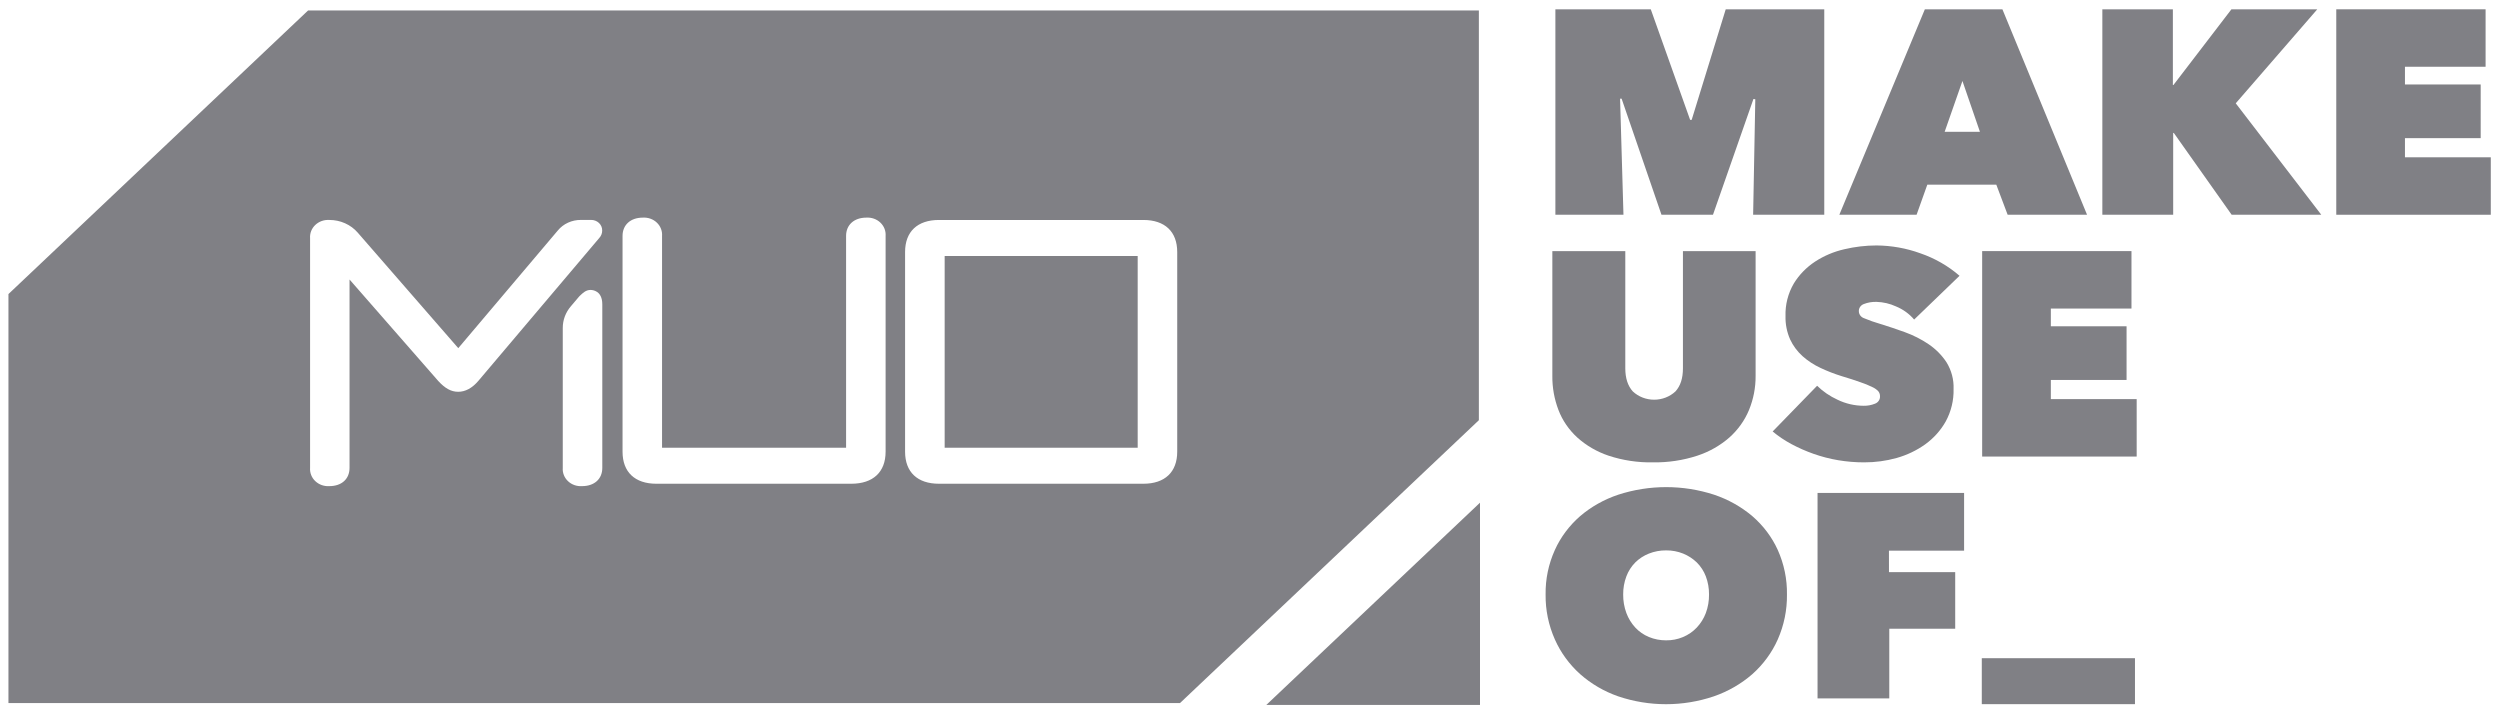
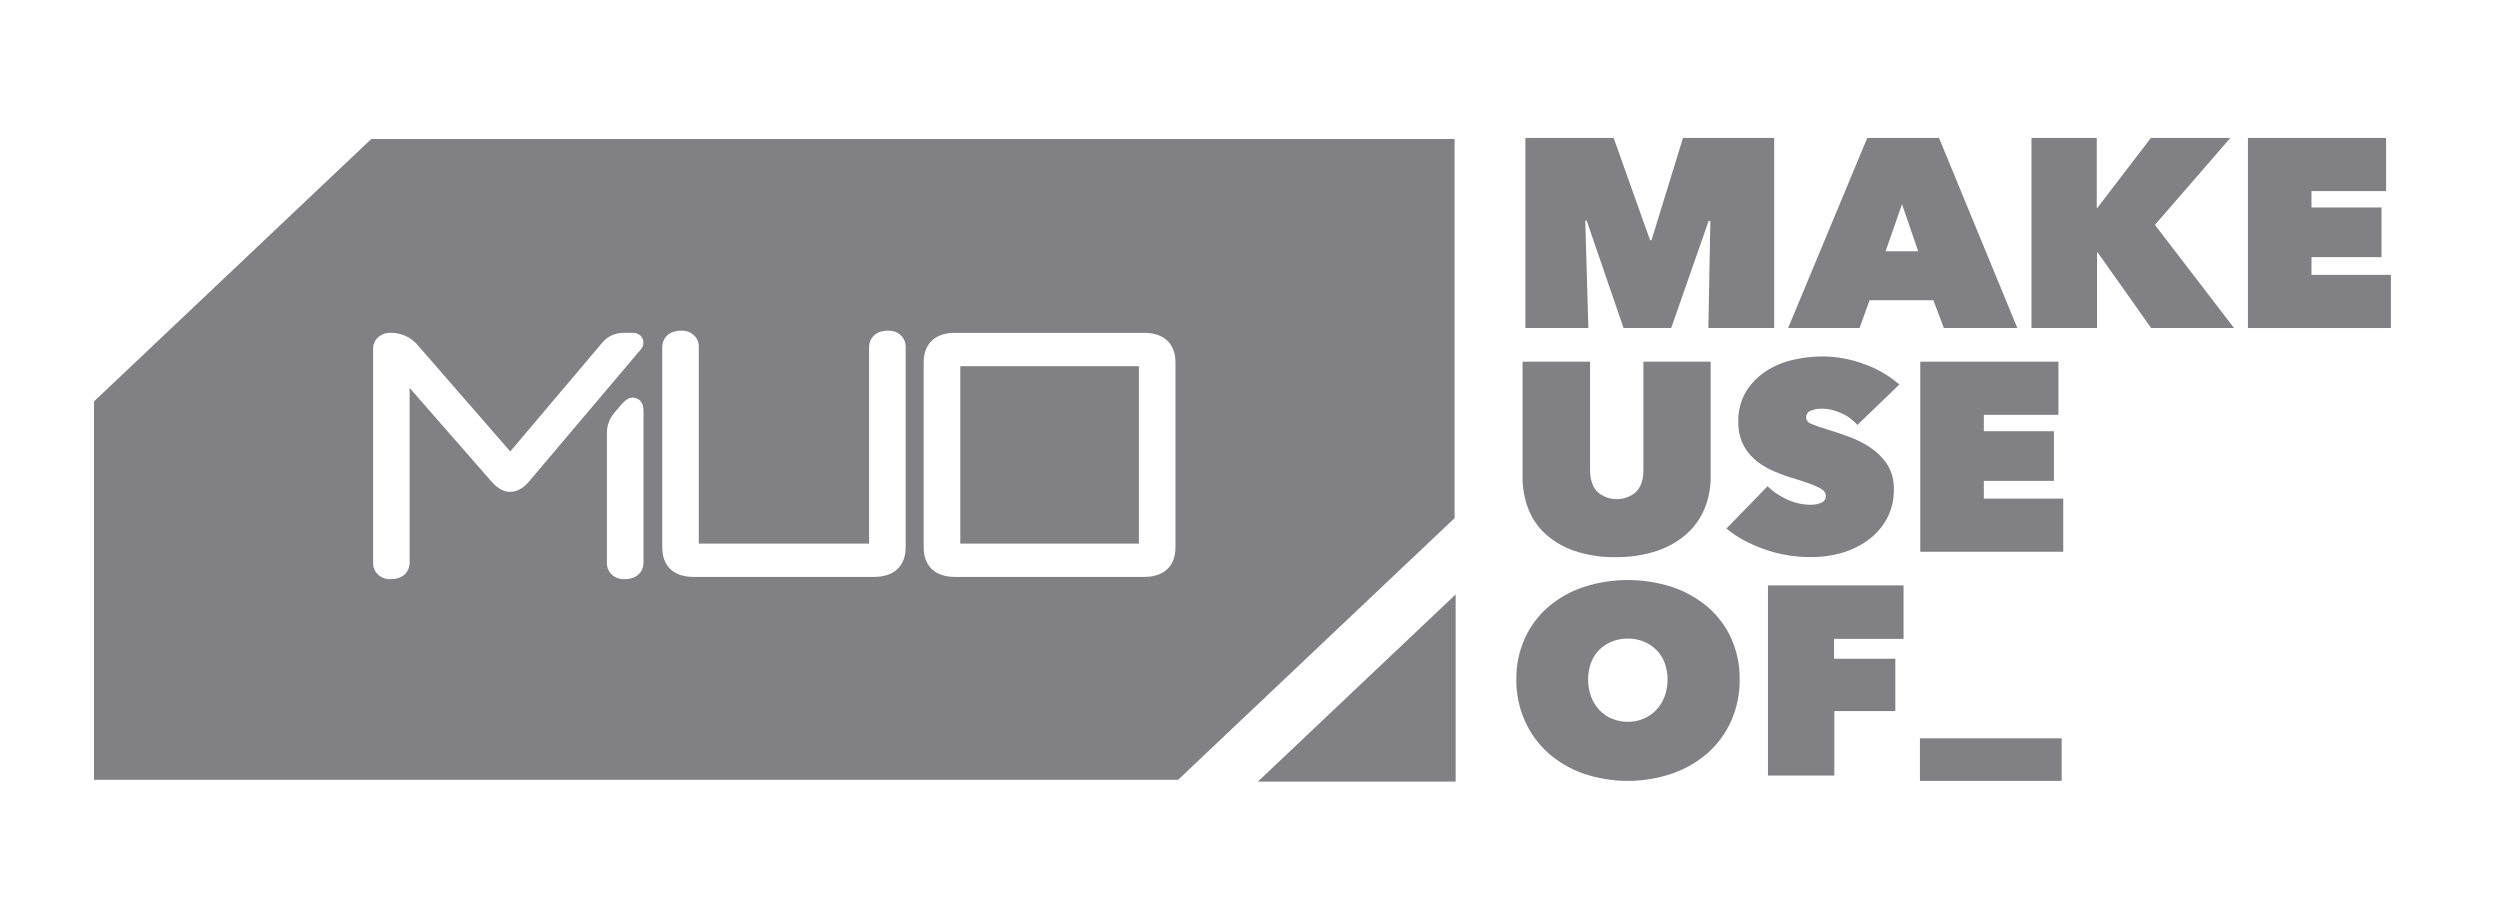
- <svg xmlns="http://www.w3.org/2000/svg" width="161" height="46" viewBox="0 0 161 46" fill="none">
-   <path d="M104.333 6.355L104.551 13.83H100.167V0.599H106.31L108.844 7.72H108.944L111.137 0.599H117.483V13.83H112.902L113.041 6.392L112.922 6.374L110.316 13.83H106.999L104.432 6.355H104.333Z" fill="#808085" />
-   <path d="M123.961 0.599H128.955L134.406 13.83H129.292L128.562 11.892H124.119L123.428 13.83H118.453L123.961 0.599ZM126.381 5.215L125.236 8.487H127.507L126.381 5.215Z" fill="#808085" />
-   <path d="M139.993 8.561H139.953V13.83H135.391V0.599H139.933V5.476H139.968L143.704 0.599H149.233L143.982 6.653L149.49 13.83H143.719L139.993 8.561Z" fill="#808085" />
-   <path d="M150.456 0.599H160.072V4.299H154.879V5.44H159.756V8.897H154.879V10.13H160.407V13.83H150.456V0.599Z" fill="#808085" />
-   <path d="M106.447 29.776C105.476 29.794 104.51 29.649 103.593 29.346C102.839 29.093 102.15 28.692 101.57 28.169C101.033 27.675 100.621 27.073 100.366 26.407C100.097 25.702 99.963 24.957 99.971 24.207V16.171H104.669V23.721C104.669 24.356 104.831 24.852 105.153 25.208C105.519 25.55 106.012 25.741 106.526 25.741C107.04 25.741 107.533 25.55 107.899 25.208C108.222 24.855 108.382 24.36 108.381 23.721V16.171H113.061V24.207C113.067 24.958 112.923 25.703 112.636 26.404C112.36 27.071 111.931 27.672 111.382 28.166C110.787 28.689 110.085 29.089 109.319 29.342C108.396 29.645 107.424 29.792 106.447 29.776Z" fill="#808085" />
-   <path d="M120.051 29.776C119.489 29.777 118.928 29.73 118.375 29.637C117.837 29.546 117.308 29.409 116.795 29.228C116.301 29.053 115.822 28.843 115.363 28.597C114.934 28.366 114.531 28.095 114.159 27.787L117.022 24.843C117.4 25.213 117.845 25.517 118.334 25.741C118.857 25.996 119.435 26.13 120.023 26.132C120.27 26.136 120.515 26.091 120.743 26C120.846 25.963 120.933 25.896 120.992 25.808C121.051 25.721 121.079 25.618 121.071 25.514C121.074 25.399 121.035 25.287 120.961 25.195C120.853 25.082 120.722 24.991 120.576 24.926C120.331 24.806 120.077 24.703 119.816 24.617C119.492 24.5 119.088 24.368 118.602 24.223C118.135 24.078 117.68 23.901 117.24 23.694C116.817 23.497 116.427 23.242 116.084 22.937C115.745 22.631 115.473 22.265 115.285 21.86C115.074 21.384 114.973 20.87 114.987 20.354C114.964 19.622 115.148 18.897 115.522 18.256C115.865 17.696 116.333 17.215 116.894 16.846C117.465 16.473 118.104 16.203 118.779 16.05C119.458 15.89 120.154 15.808 120.853 15.807C121.815 15.815 122.767 15.985 123.666 16.311C124.601 16.631 125.461 17.124 126.194 17.761L123.271 20.579C122.959 20.211 122.556 19.92 122.098 19.732C121.71 19.554 121.286 19.455 120.855 19.441C120.571 19.431 120.287 19.479 120.025 19.582C119.929 19.618 119.847 19.682 119.791 19.764C119.734 19.846 119.706 19.942 119.71 20.04C119.71 20.137 119.741 20.232 119.798 20.312C119.856 20.392 119.938 20.454 120.034 20.489C120.378 20.634 120.731 20.758 121.091 20.861C121.588 21.013 122.114 21.189 122.67 21.39C123.213 21.586 123.728 21.847 124.202 22.167C124.664 22.48 125.056 22.876 125.356 23.333C125.676 23.855 125.833 24.451 125.81 25.054C125.828 25.777 125.656 26.493 125.307 27.137C124.984 27.714 124.533 28.218 123.984 28.615C123.429 29.011 122.804 29.309 122.137 29.496C121.46 29.684 120.757 29.778 120.051 29.776Z" fill="#808085" />
-   <path d="M127.651 16.171H137.267V19.871H132.074V21.013H136.951V24.469H132.074V25.703H137.602V29.402H127.651V16.171Z" fill="#808085" />
-   <path d="M99.537 38.285C99.522 37.3 99.725 36.323 100.134 35.417C100.507 34.59 101.062 33.848 101.761 33.239C102.476 32.629 103.312 32.159 104.22 31.857C106.217 31.208 108.385 31.208 110.382 31.857C111.292 32.161 112.13 32.631 112.85 33.239C113.554 33.847 114.112 34.589 114.488 35.417C114.894 36.324 115.096 37.301 115.08 38.285C115.093 39.279 114.892 40.264 114.488 41.181C114.113 42.026 113.555 42.787 112.85 43.416C112.131 44.041 111.289 44.527 110.372 44.844C108.38 45.519 106.203 45.519 104.211 44.844C103.3 44.526 102.466 44.038 101.757 43.41C101.059 42.782 100.507 42.023 100.134 41.181C99.727 40.265 99.524 39.279 99.537 38.285ZM104.533 38.285C104.528 38.692 104.598 39.097 104.739 39.481C104.866 39.824 105.061 40.141 105.313 40.415C105.555 40.677 105.855 40.884 106.191 41.023C106.54 41.167 106.917 41.24 107.297 41.238C107.669 41.242 108.038 41.171 108.379 41.029C108.72 40.887 109.024 40.678 109.272 40.415C109.528 40.142 109.726 39.825 109.855 39.481C109.997 39.097 110.067 38.692 110.061 38.285C110.066 37.887 109.996 37.492 109.855 37.117C109.729 36.783 109.531 36.477 109.272 36.22C109.021 35.978 108.723 35.784 108.394 35.65C108.047 35.511 107.674 35.441 107.297 35.445C106.918 35.442 106.542 35.511 106.191 35.65C105.86 35.781 105.561 35.975 105.313 36.22C105.058 36.479 104.863 36.784 104.739 37.117C104.598 37.492 104.528 37.887 104.533 38.285Z" fill="#808085" />
-   <path d="M121.65 36.846H125.915V40.491H121.67V44.975H117.05V31.744H126.488V35.463H121.648L121.65 36.846Z" fill="#808085" />
-   <path d="M127.627 42.388H137.492V45.348H127.627V42.388Z" fill="#808085" />
-   <path d="M81.549 45.399H95.312V32.373L81.549 45.399Z" fill="#808085" />
-   <path fill-rule="evenodd" clip-rule="evenodd" d="M0.544 18.938L19.842 0.673H95.239V27.061L75.993 45.276H0.544V18.938ZM40.092 29.09C40.092 30.401 40.886 31.153 42.271 31.153H54.821C56.227 31.153 57.033 30.401 57.033 29.09V15.19C57.044 15.033 57.02 14.875 56.962 14.728C56.904 14.58 56.812 14.446 56.695 14.335C56.577 14.223 56.436 14.137 56.28 14.082C56.124 14.027 55.957 14.004 55.791 14.015C55 14.015 54.488 14.485 54.488 15.19V28.835H42.636V15.19C42.648 15.033 42.623 14.875 42.565 14.728C42.507 14.58 42.416 14.446 42.298 14.335C42.181 14.223 42.039 14.137 41.883 14.082C41.727 14.027 41.56 14.004 41.395 14.015C40.605 14.015 40.092 14.485 40.092 15.19V29.09ZM36.993 31.24C37.149 31.295 37.316 31.318 37.482 31.307C38.277 31.307 38.788 30.846 38.788 30.134V19.6C38.788 18.716 38.159 18.672 38.033 18.672C37.74 18.672 37.56 18.843 37.331 19.059L37.285 19.109L36.767 19.72C36.424 20.117 36.238 20.616 36.242 21.129V30.132C36.23 30.289 36.254 30.447 36.312 30.594C36.37 30.742 36.461 30.876 36.579 30.987C36.696 31.099 36.838 31.185 36.993 31.24ZM20.722 31.24C20.878 31.295 21.045 31.318 21.211 31.307H21.207C22.004 31.307 22.51 30.846 22.51 30.132V18L28.225 24.537C28.655 25.003 29.044 25.231 29.505 25.231C29.967 25.231 30.403 25 30.808 24.526L38.595 15.324C38.716 15.192 38.782 15.023 38.781 14.849C38.783 14.758 38.766 14.668 38.731 14.584C38.695 14.5 38.642 14.423 38.574 14.359C38.506 14.295 38.426 14.245 38.337 14.211C38.248 14.177 38.153 14.161 38.057 14.163H37.411C37.124 14.161 36.84 14.221 36.582 14.339C36.324 14.457 36.098 14.63 35.922 14.845L29.513 22.421L23.042 14.986C22.82 14.728 22.54 14.521 22.223 14.379C21.905 14.237 21.558 14.164 21.207 14.165C21.041 14.155 20.874 14.178 20.719 14.233C20.563 14.289 20.422 14.376 20.304 14.487C20.187 14.599 20.096 14.733 20.038 14.881C19.981 15.029 19.957 15.187 19.969 15.344V30.132C19.957 30.289 19.982 30.447 20.04 30.594C20.098 30.742 20.189 30.876 20.307 30.987C20.425 31.099 20.566 31.185 20.722 31.24ZM60.467 31.153C59.082 31.153 58.287 30.401 58.287 29.09V16.229C58.287 14.918 59.082 14.166 60.467 14.166H73.633C75.018 14.166 75.813 14.918 75.813 16.229V29.09C75.813 30.401 75.018 31.153 73.633 31.153H60.467ZM73.267 28.835V16.486H60.836V28.835H73.267Z" fill="#808085" />
+ <svg xmlns="http://www.w3.org/2000/svg" width="174" height="64" viewBox="0 0 174 64" fill="none">
+   <path d="M110.333 15.355L110.551 22.83H106.167V9.599H112.31L114.844 16.72H114.944L117.137 9.599H123.483V22.83H118.902L119.041 15.392L118.922 15.374L116.316 22.83H112.999L110.432 15.355H110.333Z" fill="#808085" />
+   <path d="M129.961 9.599H134.955L140.406 22.83H135.292L134.562 20.892H130.119L129.428 22.83H124.453L129.961 9.599ZM132.381 14.215L131.236 17.487H133.507L132.381 14.215Z" fill="#808085" />
+   <path d="M145.993 17.561H145.953V22.83H141.391V9.599H145.933V14.476H145.968L149.704 9.599H155.233L149.982 15.653L155.49 22.83H149.719L145.993 17.561Z" fill="#808085" />
+   <path d="M156.456 9.599H166.072V13.299H160.879V14.441H165.756V17.897H160.879V19.13H166.407V22.83H156.456V9.599Z" fill="#808085" />
+   <path d="M112.447 38.776C111.476 38.794 110.51 38.649 109.593 38.346C108.839 38.093 108.15 37.692 107.57 37.169C107.033 36.675 106.621 36.073 106.366 35.407C106.097 34.702 105.963 33.957 105.971 33.207V25.171H110.669V32.721C110.669 33.356 110.831 33.852 111.153 34.208C111.519 34.55 112.012 34.741 112.526 34.741C113.04 34.741 113.533 34.55 113.899 34.208C114.222 33.855 114.382 33.36 114.381 32.721V25.171H119.061V33.207C119.067 33.958 118.923 34.703 118.636 35.404C118.36 36.071 117.931 36.672 117.382 37.166C116.787 37.688 116.085 38.089 115.319 38.342C114.396 38.645 113.424 38.792 112.447 38.776Z" fill="#808085" />
+   <path d="M126.051 38.776C125.489 38.777 124.928 38.73 124.375 38.637C123.837 38.546 123.308 38.409 122.795 38.228C122.301 38.053 121.822 37.843 121.363 37.597C120.934 37.366 120.531 37.095 120.159 36.787L123.022 33.843C123.4 34.213 123.845 34.517 124.334 34.741C124.857 34.996 125.435 35.13 126.023 35.132C126.27 35.136 126.515 35.091 126.743 35C126.846 34.963 126.933 34.896 126.992 34.809C127.051 34.721 127.079 34.618 127.071 34.514C127.074 34.399 127.035 34.286 126.961 34.195C126.853 34.082 126.722 33.99 126.576 33.926C126.331 33.806 126.077 33.703 125.816 33.617C125.492 33.5 125.088 33.368 124.602 33.223C124.135 33.078 123.68 32.901 123.24 32.694C122.817 32.497 122.427 32.242 122.084 31.937C121.745 31.631 121.473 31.265 121.285 30.86C121.074 30.384 120.973 29.87 120.987 29.354C120.964 28.622 121.148 27.897 121.522 27.256C121.865 26.696 122.333 26.215 122.894 25.846C123.465 25.473 124.104 25.203 124.779 25.05C125.458 24.89 126.154 24.808 126.853 24.807C127.815 24.814 128.767 24.985 129.666 25.311C130.601 25.631 131.461 26.124 132.194 26.761L129.271 29.579C128.959 29.211 128.556 28.92 128.098 28.732C127.71 28.554 127.286 28.455 126.855 28.441C126.571 28.431 126.287 28.479 126.025 28.582C125.929 28.618 125.847 28.682 125.791 28.764C125.734 28.846 125.706 28.942 125.71 29.04C125.71 29.137 125.741 29.232 125.798 29.312C125.856 29.392 125.938 29.454 126.034 29.489C126.378 29.634 126.731 29.758 127.091 29.861C127.588 30.013 128.114 30.189 128.67 30.39C129.213 30.586 129.728 30.847 130.202 31.167C130.664 31.48 131.056 31.876 131.356 32.333C131.676 32.855 131.833 33.451 131.81 34.054C131.828 34.777 131.656 35.493 131.307 36.137C130.984 36.714 130.533 37.218 129.984 37.615C129.429 38.011 128.804 38.309 128.137 38.496C127.46 38.684 126.757 38.778 126.051 38.776Z" fill="#808085" />
+   <path d="M133.651 25.171H143.267V28.871H138.074V30.013H142.951V33.469H138.074V34.703H143.602V38.402H133.651V25.171Z" fill="#808085" />
+   <path d="M105.537 47.285C105.522 46.3 105.725 45.323 106.134 44.417C106.507 43.59 107.062 42.848 107.761 42.239C108.476 41.629 109.312 41.159 110.22 40.856C112.217 40.208 114.385 40.208 116.382 40.856C117.292 41.161 118.13 41.631 118.85 42.239C119.554 42.847 120.112 43.589 120.488 44.417C120.894 45.324 121.096 46.301 121.08 47.285C121.093 48.279 120.892 49.264 120.488 50.181C120.113 51.026 119.555 51.787 118.85 52.416C118.131 53.041 117.289 53.527 116.372 53.844C114.38 54.519 112.203 54.519 110.211 53.844C109.3 53.526 108.466 53.038 107.757 52.41C107.059 51.782 106.507 51.023 106.134 50.181C105.727 49.265 105.524 48.279 105.537 47.285ZM110.533 47.285C110.528 47.692 110.598 48.097 110.739 48.481C110.866 48.824 111.061 49.141 111.313 49.415C111.555 49.677 111.855 49.884 112.191 50.023C112.54 50.167 112.917 50.24 113.297 50.238C113.669 50.242 114.038 50.171 114.379 50.029C114.72 49.887 115.024 49.678 115.272 49.415C115.528 49.142 115.726 48.825 115.855 48.481C115.997 48.097 116.067 47.692 116.061 47.285C116.066 46.887 115.996 46.492 115.855 46.117C115.729 45.783 115.531 45.477 115.272 45.22C115.021 44.978 114.723 44.784 114.394 44.65C114.047 44.511 113.674 44.441 113.297 44.445C112.918 44.442 112.542 44.511 112.191 44.65C111.86 44.781 111.561 44.975 111.313 45.22C111.058 45.479 110.863 45.784 110.739 46.117C110.598 46.492 110.528 46.887 110.533 47.285Z" fill="#808085" />
+   <path d="M127.65 45.846H131.915V49.491H127.67V53.975H123.05V40.744H132.488V44.463H127.648L127.65 45.846Z" fill="#808085" />
+   <path d="M133.627 51.388H143.492V54.348H133.627V51.388Z" fill="#808085" />
+   <path d="M87.549 54.399H101.313V41.373L87.549 54.399Z" fill="#808085" />
+   <path fill-rule="evenodd" clip-rule="evenodd" d="M6.544 27.938L25.842 9.673H101.239V36.061L81.993 54.276H6.544V27.938ZM46.092 38.09C46.092 39.401 46.886 40.153 48.271 40.153H60.821C62.227 40.153 63.033 39.401 63.033 38.09V24.19C63.044 24.033 63.02 23.875 62.962 23.728C62.904 23.58 62.812 23.446 62.695 23.335C62.577 23.223 62.436 23.137 62.28 23.082C62.124 23.027 61.957 23.004 61.791 23.015C61 23.015 60.488 23.485 60.488 24.19V37.835H48.636V24.19C48.648 24.033 48.623 23.875 48.565 23.728C48.507 23.58 48.416 23.446 48.298 23.335C48.181 23.223 48.039 23.137 47.883 23.082C47.727 23.027 47.56 23.004 47.395 23.015C46.605 23.015 46.092 23.485 46.092 24.19V38.09ZM42.993 40.24C43.149 40.295 43.316 40.318 43.482 40.307C44.277 40.307 44.788 39.846 44.788 39.134V28.6C44.788 27.716 44.159 27.672 44.033 27.672C43.74 27.672 43.56 27.843 43.331 28.059L43.285 28.109L42.767 28.72C42.424 29.117 42.238 29.616 42.242 30.129V39.132C42.23 39.289 42.254 39.447 42.312 39.594C42.37 39.742 42.461 39.876 42.579 39.987C42.696 40.099 42.838 40.185 42.993 40.24ZM26.722 40.24C26.878 40.295 27.045 40.318 27.211 40.307H27.207C28.004 40.307 28.51 39.846 28.51 39.132V27L34.225 33.537C34.655 34.004 35.044 34.231 35.505 34.231C35.967 34.231 36.403 34 36.808 33.526L44.595 24.324C44.716 24.192 44.782 24.023 44.781 23.849C44.783 23.758 44.766 23.668 44.731 23.584C44.695 23.5 44.642 23.423 44.574 23.359C44.506 23.295 44.426 23.245 44.337 23.211C44.248 23.177 44.153 23.161 44.057 23.163H43.411C43.124 23.161 42.84 23.221 42.582 23.339C42.324 23.457 42.098 23.631 41.922 23.845L35.513 31.421L29.042 23.986C28.82 23.728 28.54 23.521 28.223 23.379C27.905 23.237 27.558 23.164 27.207 23.165C27.041 23.154 26.874 23.178 26.719 23.233C26.563 23.289 26.422 23.376 26.304 23.487C26.187 23.599 26.096 23.733 26.038 23.881C25.981 24.029 25.957 24.187 25.969 24.344V39.132C25.957 39.289 25.982 39.447 26.04 39.594C26.098 39.742 26.189 39.876 26.307 39.987C26.425 40.099 26.566 40.185 26.722 40.24ZM66.467 40.153C65.082 40.153 64.287 39.401 64.287 38.09V25.229C64.287 23.919 65.082 23.166 66.467 23.166H79.633C81.018 23.166 81.813 23.919 81.813 25.229V38.09C81.813 39.401 81.018 40.153 79.633 40.153H66.467ZM79.267 37.835V25.486H66.836V37.835H79.267Z" fill="#808085" />
</svg>
